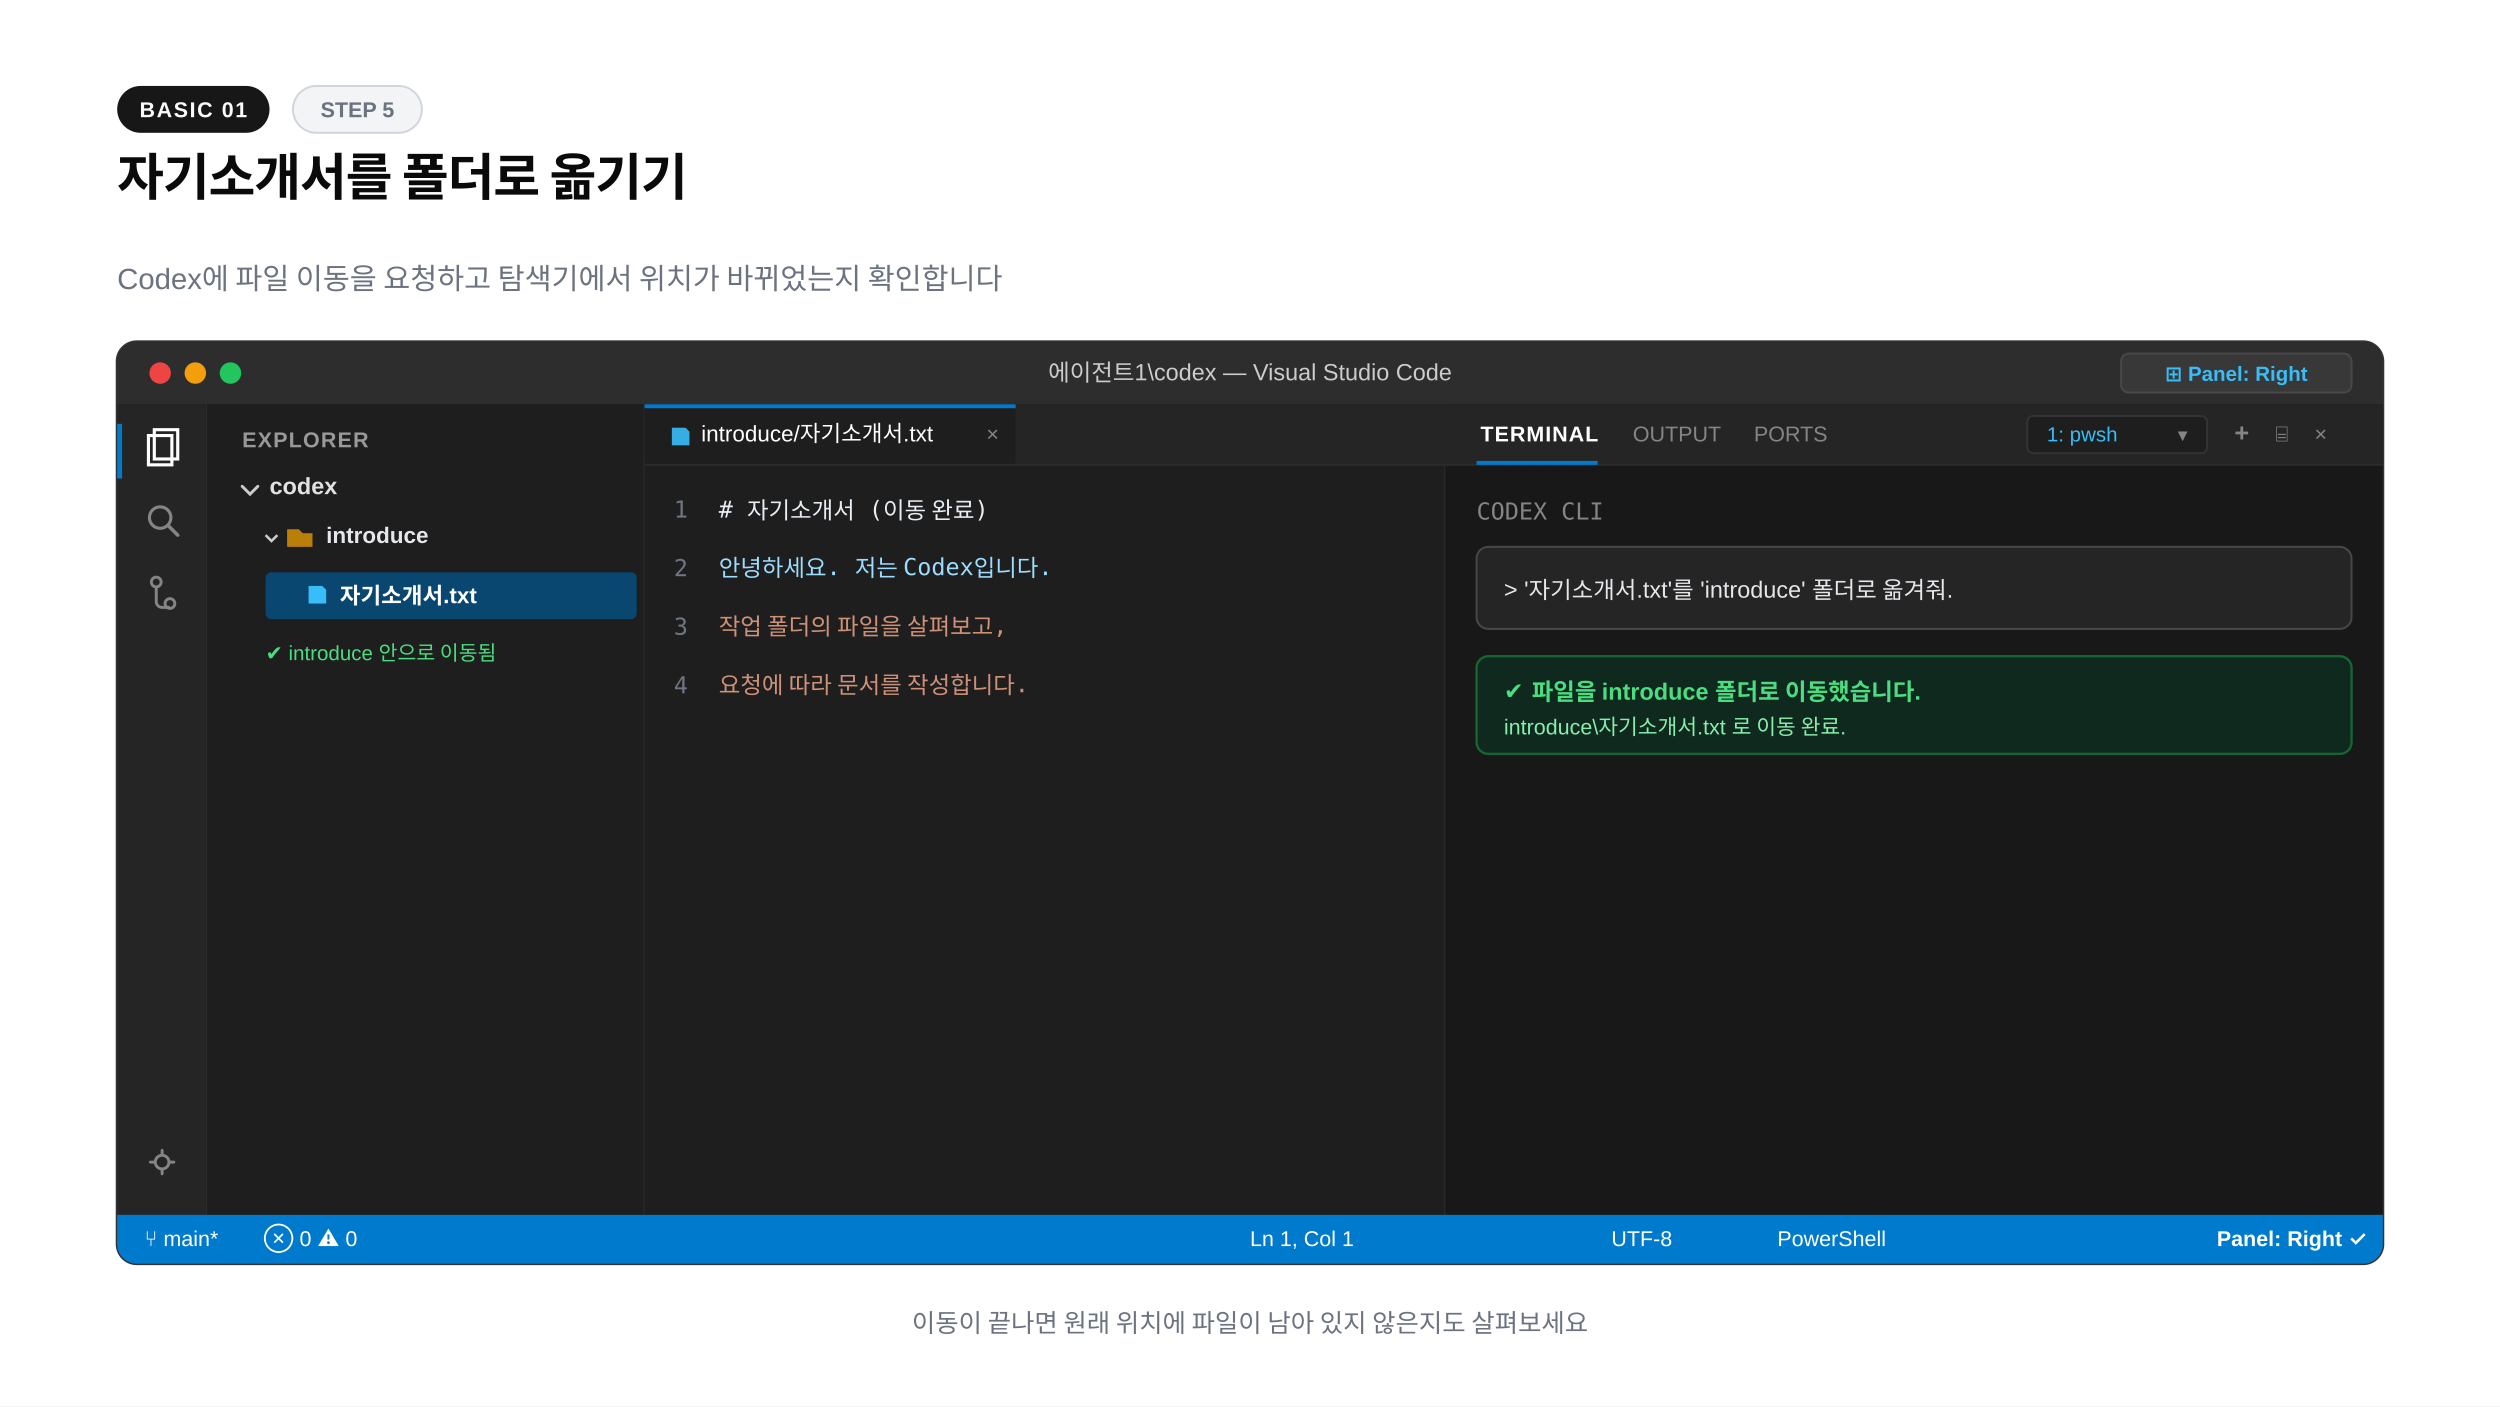
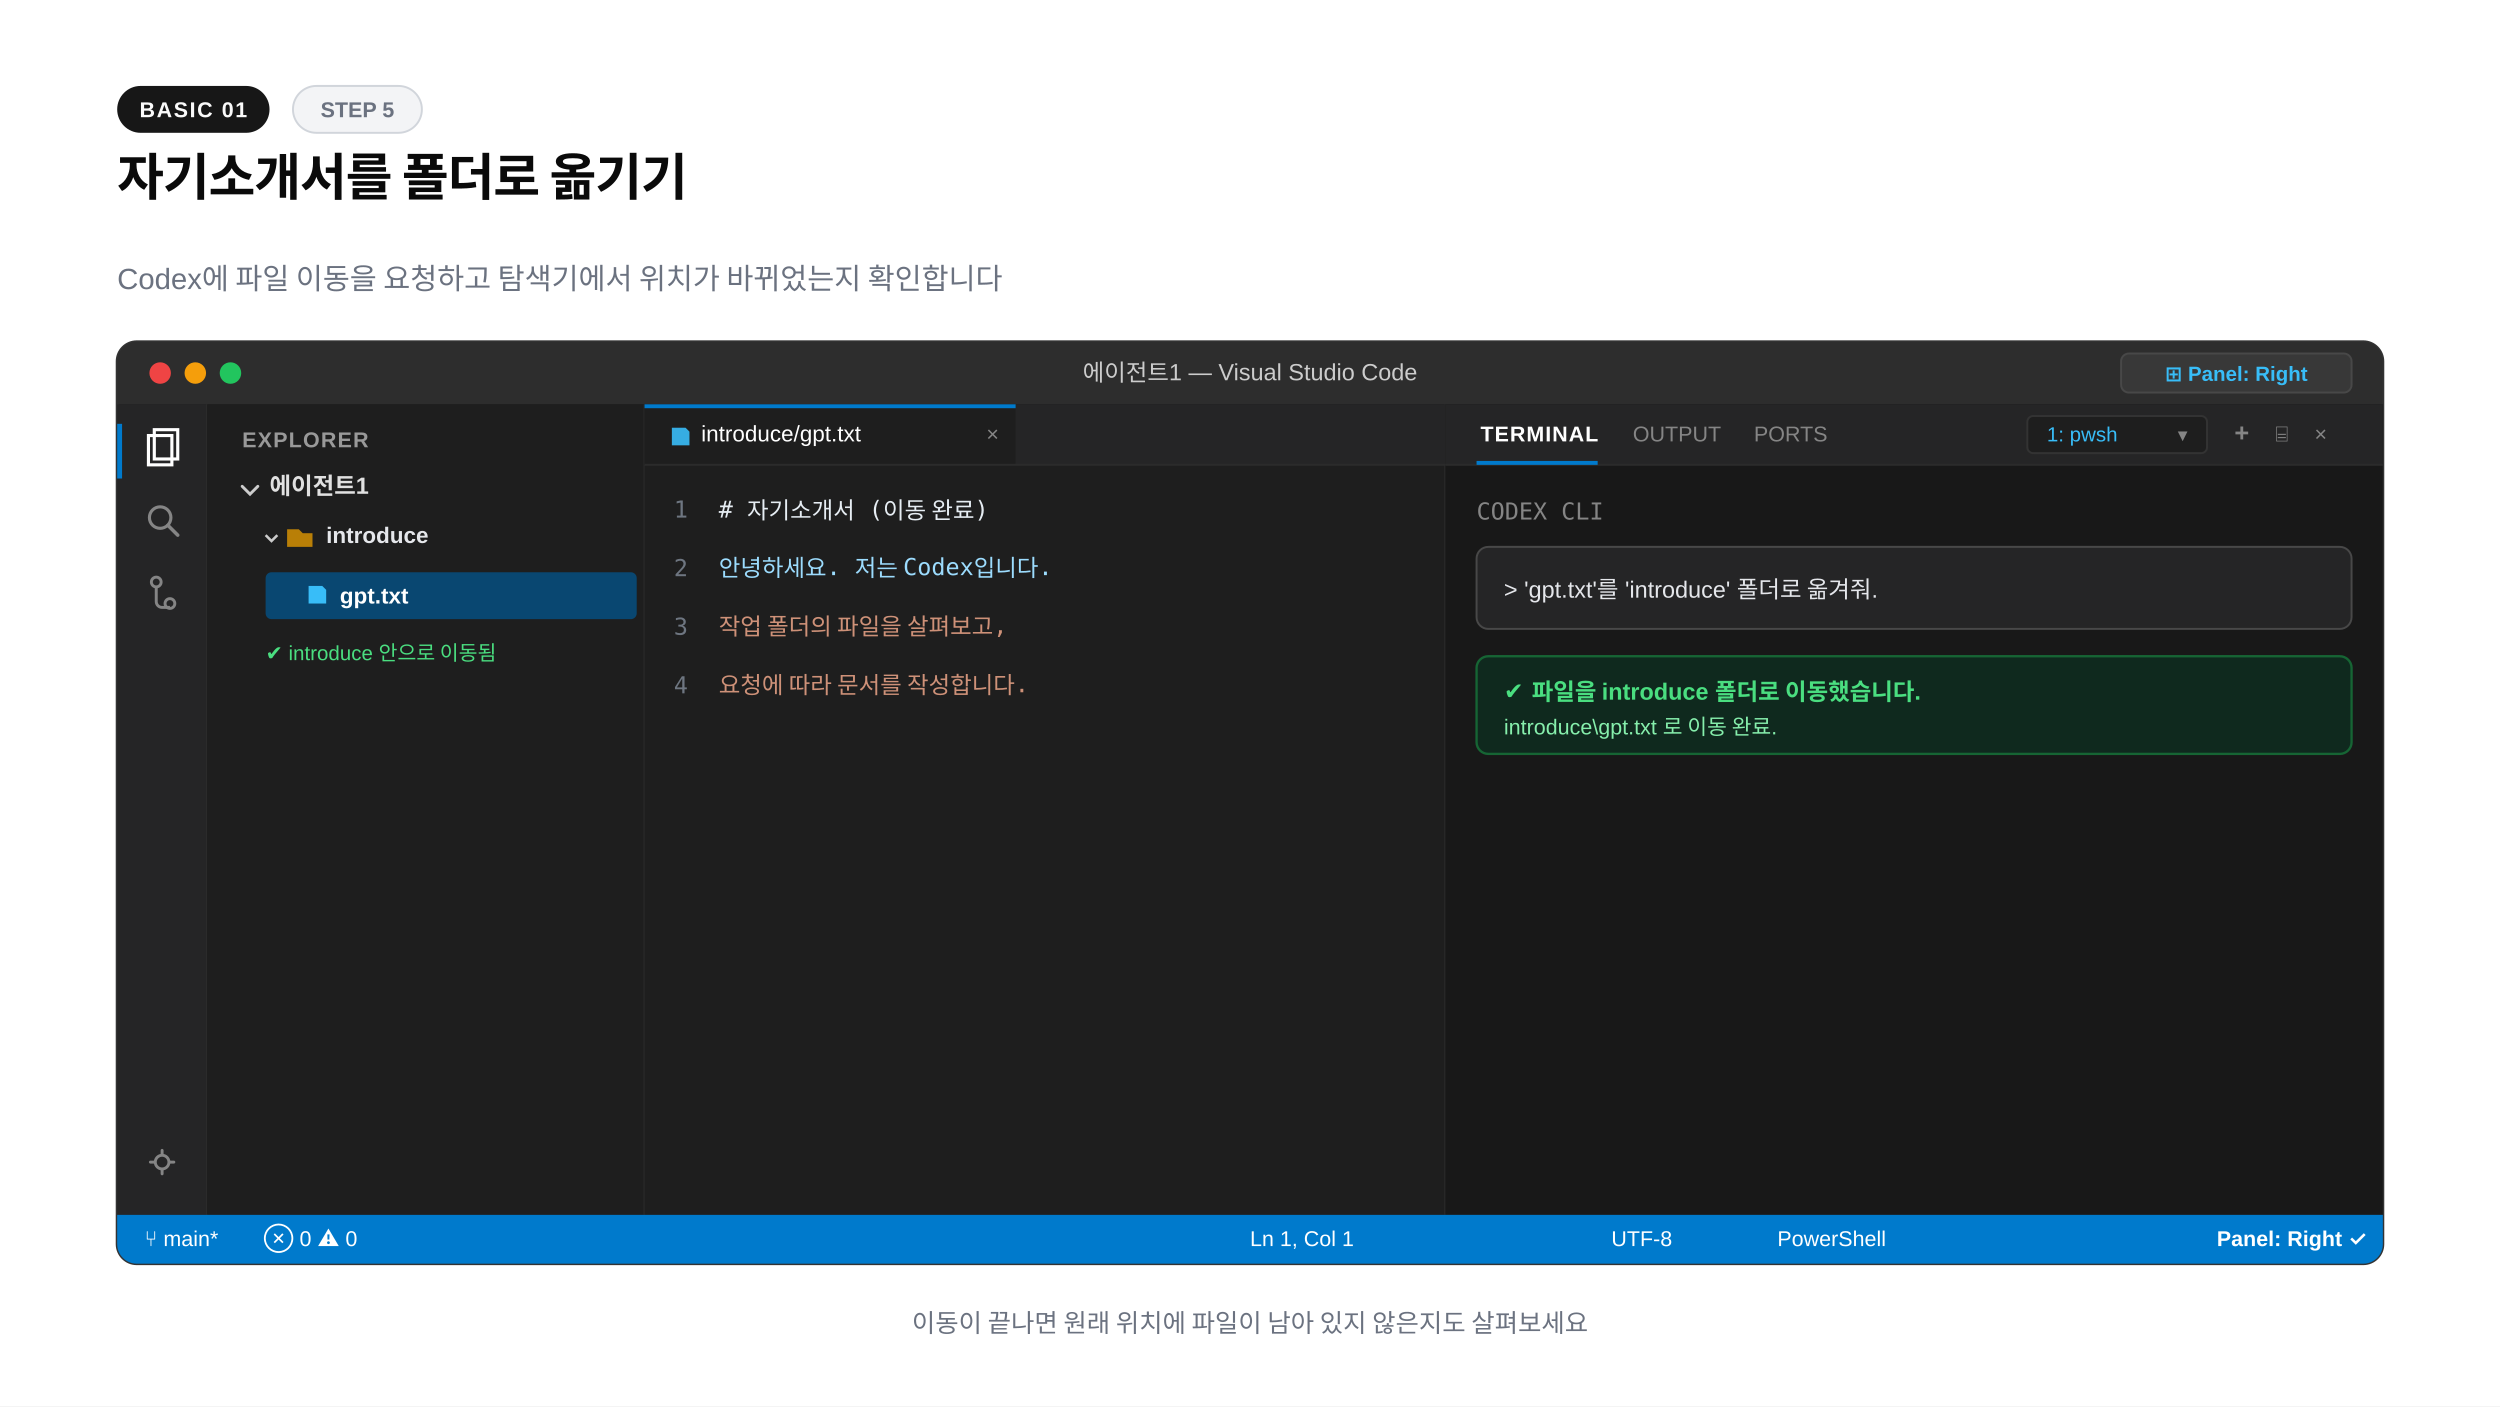
<svg xmlns="http://www.w3.org/2000/svg" width="1280" height="720" viewBox="0 0 1280 720">
  <rect width="1280" height="720" fill="#ffffff" />
  <rect x="60" y="44" width="78" height="24" rx="12" fill="#171717" />
  <text x="99" y="60" text-anchor="middle" font-family="-apple-system,BlinkMacSystemFont,'Segoe UI',Arial,sans-serif" font-size="11" font-weight="600" fill="#fafafa" letter-spacing="0.8">BASIC 01</text>
  <rect x="150" y="44" width="66" height="24" rx="12" fill="#f3f4f6" stroke="#d1d5db" stroke-width="1" />
  <text x="183" y="60" text-anchor="middle" font-family="-apple-system,BlinkMacSystemFont,'Segoe UI',Arial,sans-serif" font-size="11" font-weight="600" fill="#6b7280">STEP 5</text>
  <text x="60" y="100" font-family="-apple-system,BlinkMacSystemFont,'Segoe UI',Arial,sans-serif" font-size="26" font-weight="800" fill="#0a0a0a" letter-spacing="-0.02em">자기소개서를 폴더로 옮기기</text>
  <text x="60" y="148" font-family="-apple-system,BlinkMacSystemFont,'Segoe UI',Arial,sans-serif" font-size="15" fill="#6b7280">Codex에 파일 이동을 요청하고 탐색기에서 위치가 바뀌었는지 확인합니다</text>
  <rect x="60" y="175" width="1160" height="472" rx="10" fill="#1e1e1e" stroke="#333333" stroke-width="1.5" />
  <path d="M60 185a10 10 0 0 1 10-10h1140a10 10 0 0 1 10 10v22H60z" fill="#2d2d2d" />
  <circle cx="82" cy="191" r="5.5" fill="#ef4444" />
  <circle cx="100" cy="191" r="5.5" fill="#f59e0b" />
  <circle cx="118" cy="191" r="5.5" fill="#22c55e" />
-   <text x="640" y="195" text-anchor="middle" font-family="-apple-system,BlinkMacSystemFont,'Segoe UI',Arial,sans-serif" font-size="12" font-weight="500" fill="#cccccc">에이전트1\codex — Visual Studio Code</text>
+   <text x="640" y="195" text-anchor="middle" font-family="-apple-system,BlinkMacSystemFont,'Segoe UI',Arial,sans-serif" font-size="12" font-weight="500" fill="#cccccc">에이전트1 — Visual Studio Code</text>
  <rect x="1086" y="181" width="118" height="20" rx="4" fill="#383838" stroke="#484848" stroke-width="1" />
  <text x="1145" y="195" text-anchor="middle" font-family="-apple-system,BlinkMacSystemFont,'Segoe UI',Arial,sans-serif" font-size="10.5" font-weight="600" fill="#38bdf8">⊞ Panel: Right</text>
  <rect x="60" y="207" width="46" height="415" fill="#252526" />
  <line x1="106" y1="207" x2="106" y2="622" stroke="#2b2b2b" stroke-width="1" />
  <rect x="60" y="217" width="2.5" height="28" fill="#007acc" />
  <path d="M76 223h12v15H76z" fill="none" stroke="#ffffff" stroke-width="1.6" />
  <path d="M79 220h12v15H79z" fill="none" stroke="#ffffff" stroke-width="1.6" />
  <circle cx="82" cy="265" r="5.5" fill="none" stroke="#858585" stroke-width="1.6" />
  <line x1="86" y1="269" x2="91" y2="274" stroke="#858585" stroke-width="1.8" stroke-linecap="round" />
  <circle cx="80" cy="298" r="2.5" fill="none" stroke="#858585" stroke-width="1.5" />
  <circle cx="87" cy="309" r="2.5" fill="none" stroke="#858585" stroke-width="1.5" />
  <path d="M80 300v8a3 3 0 0 0 3 3h4" fill="none" stroke="#858585" stroke-width="1.5" />
  <circle cx="83" cy="595" r="3.5" fill="none" stroke="#858585" stroke-width="1.5" />
  <path d="M83 589v2M83 599v2M77 595h2M87 595h2" stroke="#858585" stroke-width="1.5" stroke-linecap="round" />
  <rect x="106" y="207" width="224" height="415" fill="#1e1e1e" />
  <line x1="330" y1="207" x2="330" y2="622" stroke="#2b2b2b" stroke-width="1" />
  <text x="124" y="229" font-family="-apple-system,BlinkMacSystemFont,'Segoe UI',Arial,sans-serif" font-size="11" font-weight="700" fill="#999999" letter-spacing="0.6">EXPLORER</text>
  <path d="M124 249l4 4 4-4" fill="none" stroke="#cccccc" stroke-width="1.5" stroke-linecap="round" />
-   <text x="138" y="253" font-family="-apple-system,BlinkMacSystemFont,'Segoe UI',Arial,sans-serif" font-size="12" font-weight="700" fill="#e1e1e1">codex</text>
+   <text x="138" y="253" font-family="-apple-system,BlinkMacSystemFont,'Segoe UI',Arial,sans-serif" font-size="12" font-weight="700" fill="#e1e1e1">에이전트1</text>
  <path d="M136 274l3 3 3-3" fill="none" stroke="#cccccc" stroke-width="1.3" />
  <path d="M147 271h6l2 2h5v7h-13z" fill="#ca8a04" opacity="0.9" />
  <text x="167" y="278" font-family="-apple-system,BlinkMacSystemFont,'Segoe UI',Arial,sans-serif" font-size="11.5" font-weight="700" fill="#e5e7eb">introduce</text>
  <rect x="136" y="293" width="190" height="24" rx="3" fill="#094771" />
  <path d="M158 300h7l2 2v7h-9z" fill="#38bdf8" />
-   <text x="174" y="309" font-family="-apple-system,BlinkMacSystemFont,'Segoe UI',Arial,sans-serif" font-size="11.5" font-weight="600" fill="#ffffff">자기소개서.txt</text>
+   <text x="174" y="309" font-family="-apple-system,BlinkMacSystemFont,'Segoe UI',Arial,sans-serif" font-size="11.5" font-weight="600" fill="#ffffff">gpt.txt</text>
  <text x="136" y="338" font-family="-apple-system,BlinkMacSystemFont,'Segoe UI',Arial,sans-serif" font-size="10.5" fill="#4ade80">✔ introduce 안으로 이동됨</text>
  <rect x="330" y="207" width="410" height="415" fill="#1e1e1e" />
  <line x1="740" y1="207" x2="740" y2="622" stroke="#2b2b2b" stroke-width="1" />
  <rect x="330" y="207" width="410" height="31" fill="#252526" />
  <rect x="330" y="207" width="190" height="31" fill="#1e1e1e" />
  <rect x="330" y="207" width="190" height="2" fill="#007acc" />
  <path d="M344 219h7l2 2v7h-9z" fill="#38bdf8" opacity="0.9" />
-   <text x="359" y="226" font-family="-apple-system,BlinkMacSystemFont,'Segoe UI',Arial,sans-serif" font-size="11.5" fill="#ffffff">introduce/자기소개서.txt</text>
+   <text x="359" y="226" font-family="-apple-system,BlinkMacSystemFont,'Segoe UI',Arial,sans-serif" font-size="11.5" fill="#ffffff">introduce/gpt.txt</text>
  <text x="505" y="226" font-family="-apple-system,BlinkMacSystemFont,'Segoe UI',Arial,sans-serif" font-size="11" fill="#858585">×</text>
  <line x1="330" y1="238" x2="740" y2="238" stroke="#2b2b2b" stroke-width="1" />
  <g font-family="Consolas,monospace" font-size="12">
    <text x="345" y="265" fill="#6e7681">1</text>
    <text x="368" y="265" fill="#e6edf3"># 자기소개서 (이동 완료)</text>
    <text x="345" y="295" fill="#6e7681">2</text>
    <text x="368" y="295" fill="#9cdcfe">안녕하세요. 저는 Codex입니다.</text>
    <text x="345" y="325" fill="#6e7681">3</text>
    <text x="368" y="325" fill="#ce9178">작업 폴더의 파일을 살펴보고,</text>
    <text x="345" y="355" fill="#6e7681">4</text>
    <text x="368" y="355" fill="#ce9178">요청에 따라 문서를 작성합니다.</text>
  </g>
  <rect x="740" y="207" width="480" height="415" fill="#181818" />
  <rect x="740" y="207" width="480" height="31" fill="#252526" />
  <line x1="740" y1="238" x2="1220" y2="238" stroke="#2b2b2b" stroke-width="1" />
  <text x="758" y="226" font-family="-apple-system,BlinkMacSystemFont,'Segoe UI',Arial,sans-serif" font-size="11" font-weight="700" fill="#ffffff" letter-spacing="0.5">TERMINAL</text>
  <rect x="756" y="236" width="62" height="2" fill="#007acc" />
  <text x="836" y="226" font-family="-apple-system,BlinkMacSystemFont,'Segoe UI',Arial,sans-serif" font-size="11" fill="#858585">OUTPUT</text>
  <text x="898" y="226" font-family="-apple-system,BlinkMacSystemFont,'Segoe UI',Arial,sans-serif" font-size="11" fill="#858585">PORTS</text>
  <rect x="1038" y="213" width="92" height="19" rx="3" fill="#1e1e1e" stroke="#333333" stroke-width="1" />
  <text x="1048" y="226" font-family="-apple-system,BlinkMacSystemFont,'Segoe UI',Arial,sans-serif" font-size="10.5" fill="#38bdf8">1: pwsh</text>
  <text x="1115" y="226" font-family="-apple-system,BlinkMacSystemFont,'Segoe UI',Arial,sans-serif" font-size="10" fill="#858585">▾</text>
  <text x="1144" y="226" font-family="-apple-system,BlinkMacSystemFont,'Segoe UI',Arial,sans-serif" font-size="13" font-weight="700" fill="#858585">+</text>
  <text x="1165" y="226" font-family="-apple-system,BlinkMacSystemFont,'Segoe UI',Arial,sans-serif" font-size="11" fill="#858585">⌸</text>
  <text x="1185" y="226" font-family="-apple-system,BlinkMacSystemFont,'Segoe UI',Arial,sans-serif" font-size="11" fill="#858585">×</text>
  <g font-family="Consolas,monospace" font-size="12">
    <text x="756" y="266" fill="#858585">CODEX CLI</text>
    <rect x="756" y="280" width="448" height="42" rx="6" fill="#252526" stroke="#484848" />
-     <text x="770" y="306" fill="#e5e7eb" font-family="-apple-system,BlinkMacSystemFont,'Segoe UI',Arial,sans-serif" font-size="12">&gt; '자기소개서.txt'를 'introduce' 폴더로 옮겨줘.</text>
+     <text x="770" y="306" fill="#e5e7eb" font-family="-apple-system,BlinkMacSystemFont,'Segoe UI',Arial,sans-serif" font-size="12">&gt; 'gpt.txt'를 'introduce' 폴더로 옮겨줘.</text>
    <rect x="756" y="336" width="448" height="50" rx="6" fill="#0f291e" stroke="#166534" stroke-width="1.2" />
    <text x="770" y="358" fill="#4ade80" font-family="-apple-system,BlinkMacSystemFont,'Segoe UI',Arial,sans-serif" font-size="12" font-weight="700">✔ 파일을 introduce 폴더로 이동했습니다.</text>
-     <text x="770" y="376" fill="#86efac" font-family="-apple-system,BlinkMacSystemFont,'Segoe UI',Arial,sans-serif" font-size="11">introduce\자기소개서.txt 로 이동 완료.</text>
+     <text x="770" y="376" fill="#86efac" font-family="-apple-system,BlinkMacSystemFont,'Segoe UI',Arial,sans-serif" font-size="11">introduce\gpt.txt 로 이동 완료.</text>
  </g>
  <path d="M60 622h1160v15a10 10 0 0 1-10 10H70a10 10 0 0 1-10-10z" fill="#007acc" />
  <text x="74" y="638" font-family="-apple-system,BlinkMacSystemFont,'Segoe UI',Arial,sans-serif" font-size="11" font-weight="500" fill="#ffffff">⑂ main*</text>
  <text x="135" y="638" font-family="-apple-system,BlinkMacSystemFont,'Segoe UI',Arial,sans-serif" font-size="11" fill="#ffffff">⊗ 0  ⚠ 0</text>
  <text x="640" y="638" font-family="-apple-system,BlinkMacSystemFont,'Segoe UI',Arial,sans-serif" font-size="11" fill="#ffffff">Ln 1, Col 1</text>
  <text x="825" y="638" font-family="-apple-system,BlinkMacSystemFont,'Segoe UI',Arial,sans-serif" font-size="11" fill="#ffffff">UTF-8</text>
  <text x="910" y="638" font-family="-apple-system,BlinkMacSystemFont,'Segoe UI',Arial,sans-serif" font-size="11" fill="#ffffff">PowerShell</text>
  <text x="1135" y="638" font-family="-apple-system,BlinkMacSystemFont,'Segoe UI',Arial,sans-serif" font-size="11" font-weight="600" fill="#ffffff">Panel: Right ✓</text>
  <text x="640" y="682" text-anchor="middle" font-family="-apple-system,BlinkMacSystemFont,'Segoe UI',Arial,sans-serif" font-size="13" font-weight="500" fill="#6b7280">이동이 끝나면 원래 위치에 파일이 남아 있지 않은지도 살펴보세요</text>
</svg>
